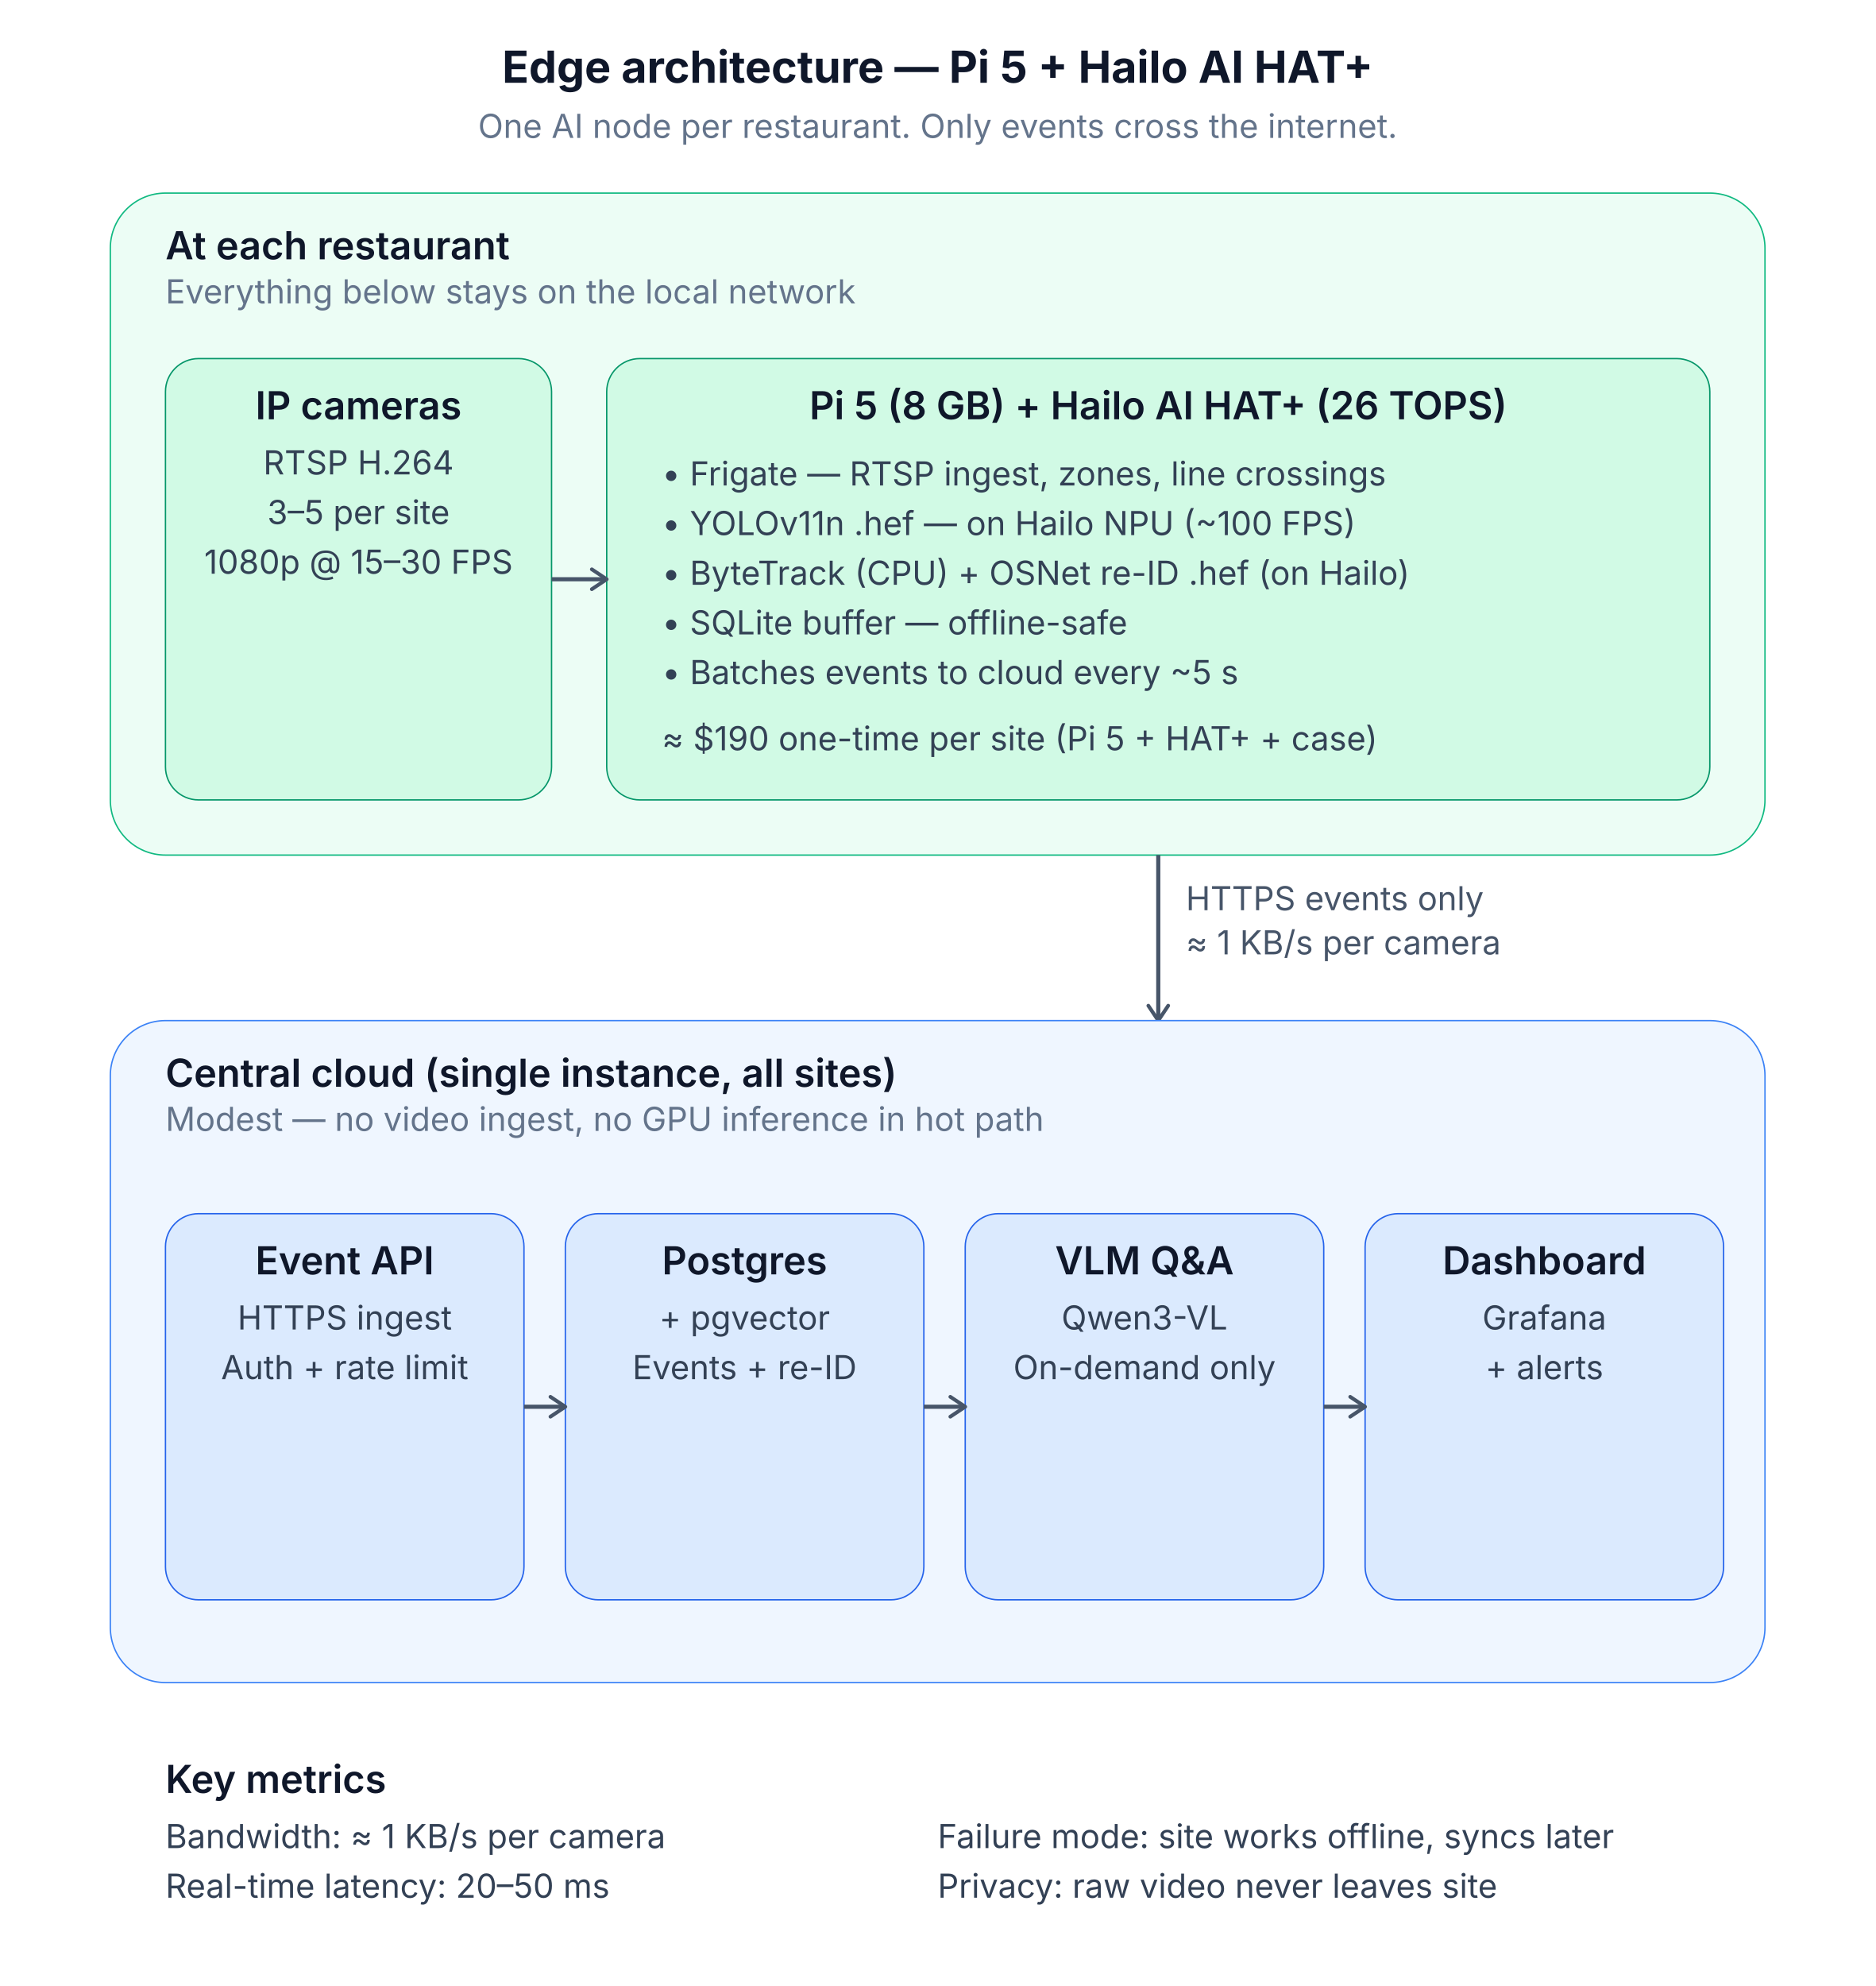
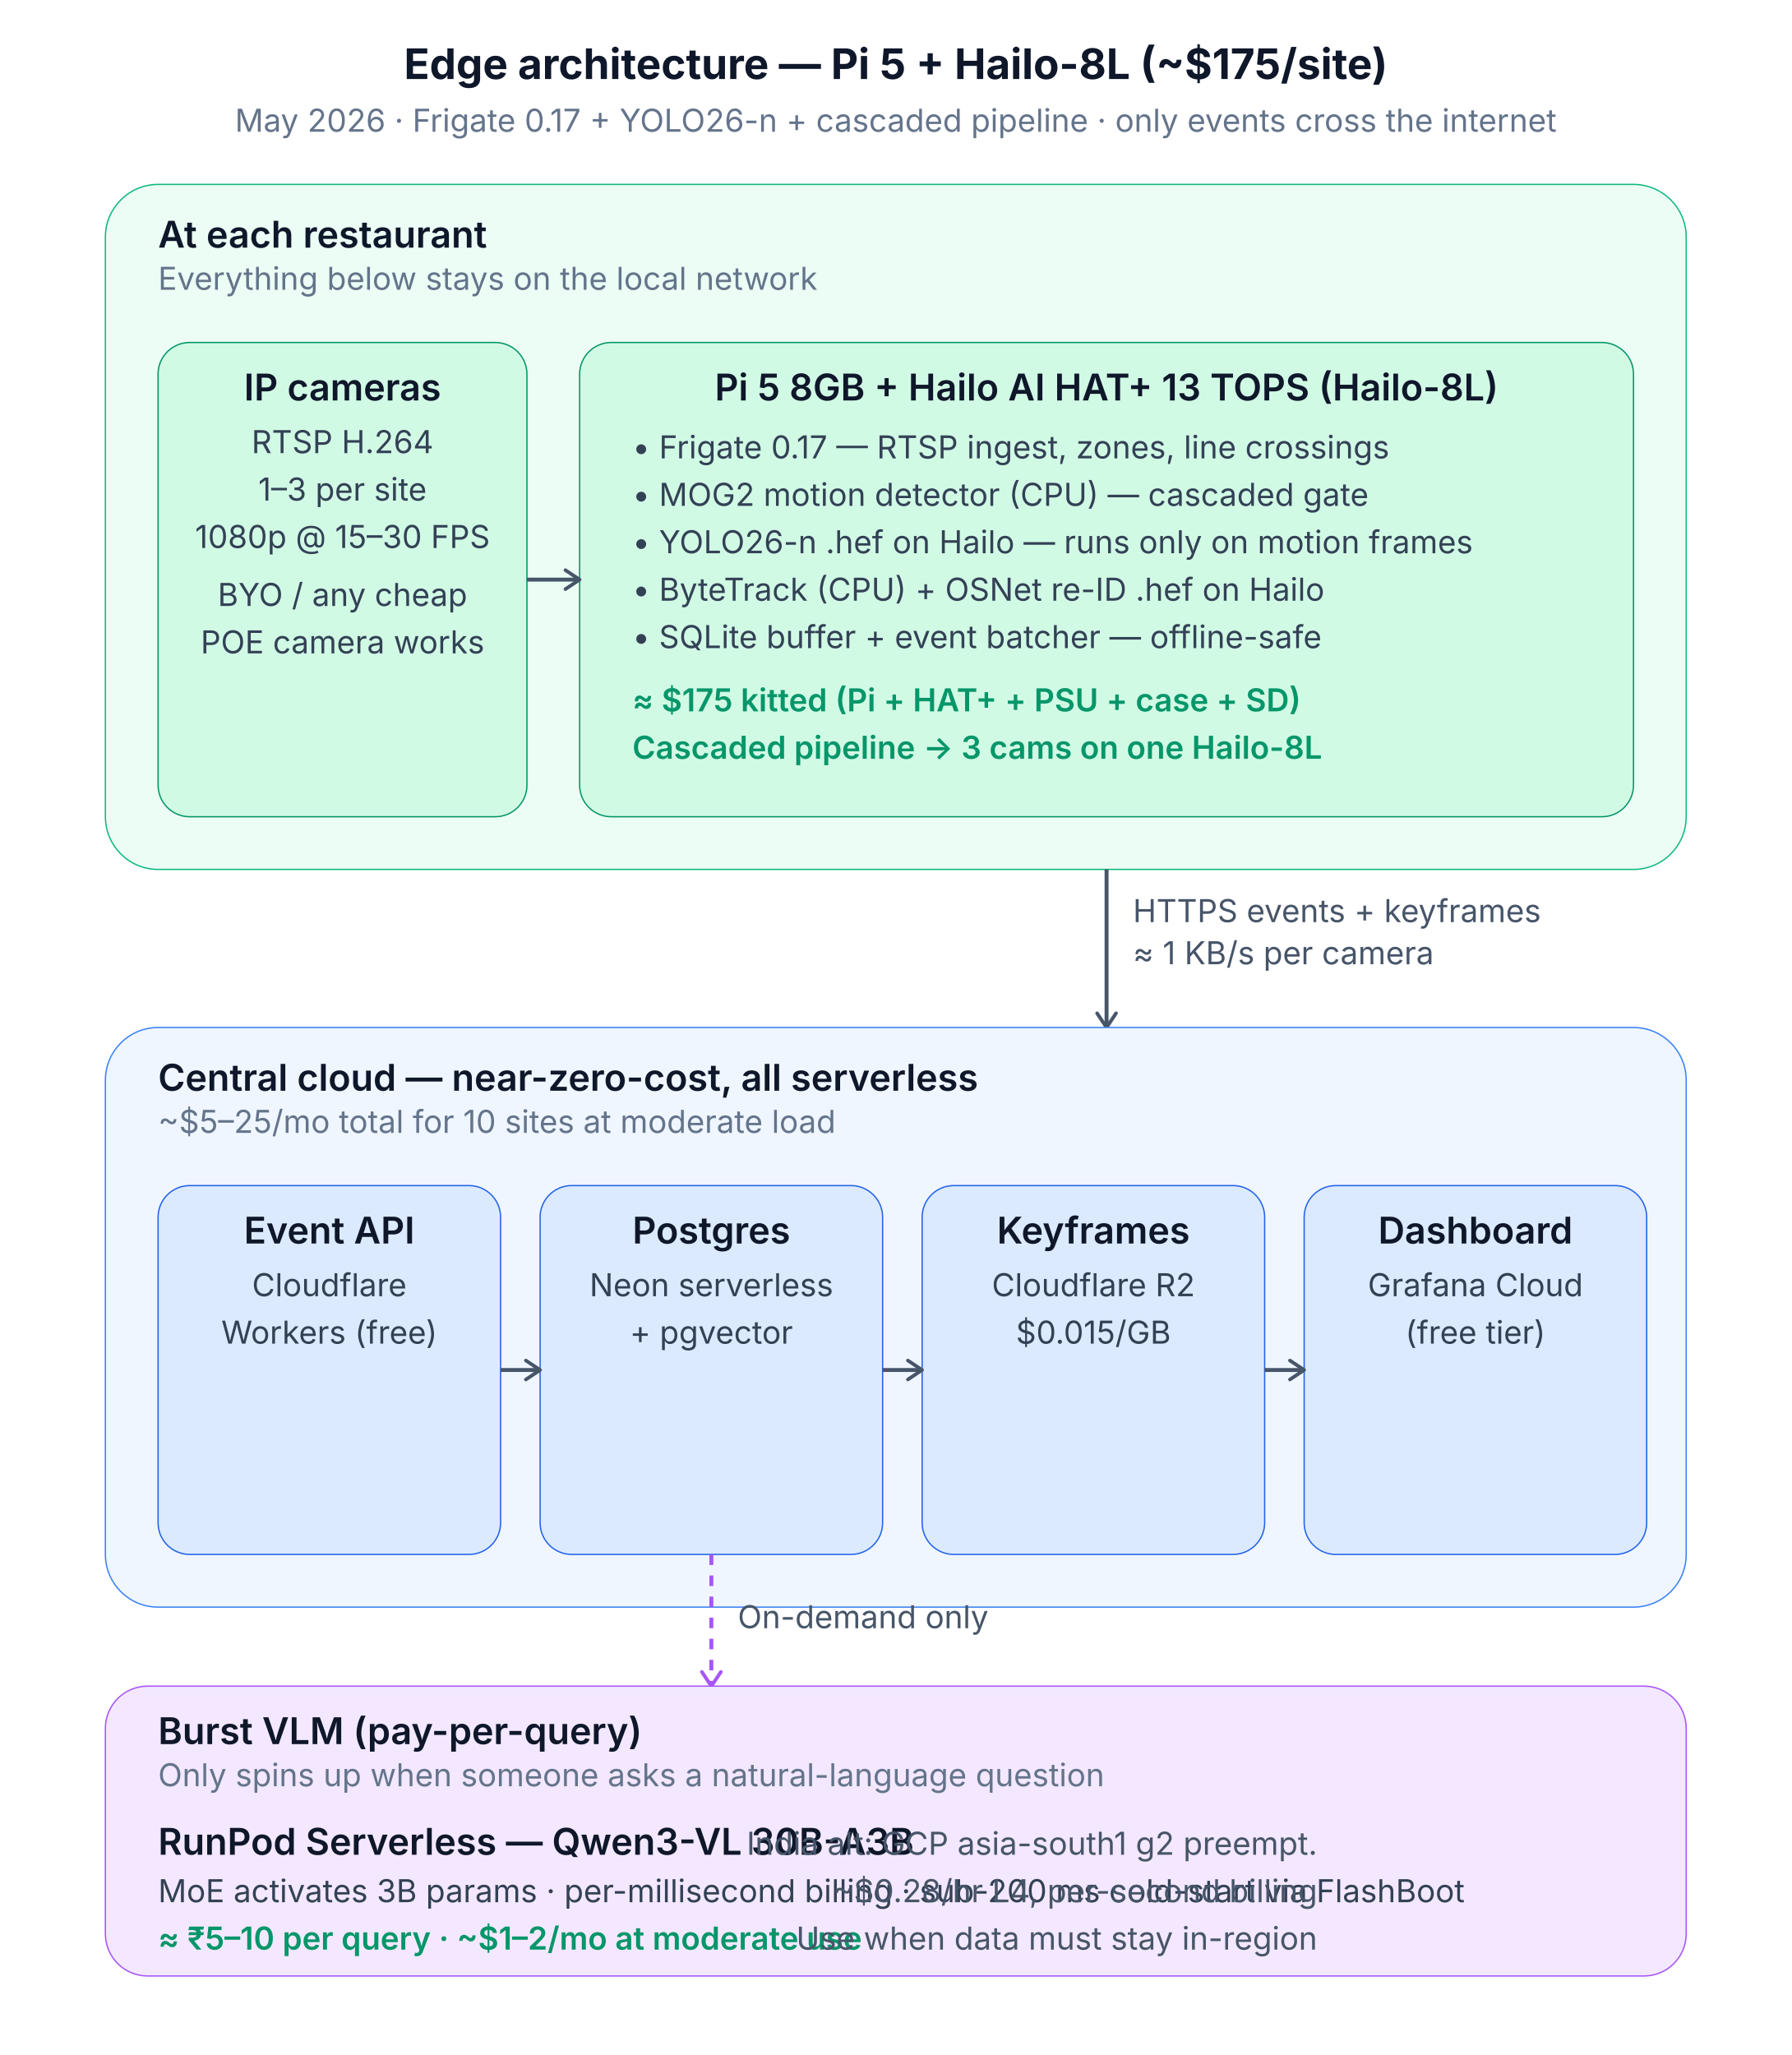
- <svg xmlns="http://www.w3.org/2000/svg" viewBox="0 0 680 720" width="100%" role="img">
+ <svg xmlns="http://www.w3.org/2000/svg" viewBox="0 0 680 780" width="100%" role="img">
  <style>
    .title { font: 700 16px system-ui, -apple-system, "Segoe UI", sans-serif; fill: #0f172a; }
    .subtitle { font: 400 12px system-ui, -apple-system, "Segoe UI", sans-serif; fill: #64748b; }
    .region-title { font: 600 14px system-ui, -apple-system, "Segoe UI", sans-serif; fill: #0f172a; }
    .box-title { font: 600 14px system-ui, -apple-system, "Segoe UI", sans-serif; fill: #0f172a; }
    .box-text { font: 400 12px system-ui, -apple-system, "Segoe UI", sans-serif; fill: #334155; }
    .arrow-label { font: 400 12px system-ui, -apple-system, "Segoe UI", sans-serif; fill: #475569; }
+     .accent { fill: #059669; font-weight: 600; }
    .site-container { fill: #ecfdf5; stroke: #10b981; }
    .site-box { fill: #d1fae5; stroke: #059669; }
    .cloud-container { fill: #eff6ff; stroke: #3b82f6; }
    .cloud-box { fill: #dbeafe; stroke: #2563eb; }
+     .burst-box { fill: #f3e8ff; stroke: #a855f7; }
    .arr { stroke: #475569; stroke-width: 1.5; fill: none; }
+     .arr-dashed { stroke: #a855f7; stroke-width: 1.5; fill: none; stroke-dasharray: 4 4; }
  </style>
  <defs>
    <marker id="arrow" viewBox="0 0 10 10" refX="8" refY="5" markerWidth="6" markerHeight="6" orient="auto-start-reverse">
      <path d="M2 1 L8 5 L2 9" fill="none" stroke="#475569" stroke-width="1.5" stroke-linecap="round" stroke-linejoin="round" />
    </marker>
+     <marker id="arrow-purple" viewBox="0 0 10 10" refX="8" refY="5" markerWidth="6" markerHeight="6" orient="auto-start-reverse">
+       <path d="M2 1 L8 5 L2 9" fill="none" stroke="#a855f7" stroke-width="1.5" stroke-linecap="round" stroke-linejoin="round" />
+     </marker>
  </defs>
-   <text class="title" x="340" y="30" text-anchor="middle">Edge architecture — Pi 5 + Hailo AI HAT+</text>
-   <text class="subtitle" x="340" y="50" text-anchor="middle">One AI node per restaurant. Only events cross the internet.</text>
-   <rect class="site-container" x="40" y="70" width="600" height="240" rx="20" stroke-width="0.5" />
+   <text class="title" x="340" y="30" text-anchor="middle">Edge architecture — Pi 5 + Hailo-8L (~$175/site)</text>
+   <text class="subtitle" x="340" y="50" text-anchor="middle">May 2026 · Frigate 0.17 + YOLO26-n + cascaded pipeline · only events cross the internet</text>
+   <rect class="site-container" x="40" y="70" width="600" height="260" rx="20" stroke-width="0.5" />
  <text class="region-title" x="60" y="94">At each restaurant</text>
  <text class="subtitle" x="60" y="110">Everything below stays on the local network</text>
-   <rect class="site-box" x="60" y="130" width="140" height="160" rx="12" stroke-width="0.5" />
+   <rect class="site-box" x="60" y="130" width="140" height="180" rx="12" stroke-width="0.5" />
  <text class="box-title" x="130" y="152" text-anchor="middle">IP cameras</text>
  <text class="box-text" x="130" y="172" text-anchor="middle">RTSP H.264</text>
-   <text class="box-text" x="130" y="190" text-anchor="middle">3–5 per site</text>
+   <text class="box-text" x="130" y="190" text-anchor="middle">1–3 per site</text>
  <text class="box-text" x="130" y="208" text-anchor="middle">1080p @ 15–30 FPS</text>
-   <rect class="site-box" x="220" y="130" width="400" height="160" rx="12" stroke-width="0.5" />
-   <text class="box-title" x="420" y="152" text-anchor="middle">Pi 5 (8 GB) + Hailo AI HAT+ (26 TOPS)</text>
-   <text class="box-text" x="240" y="176">• Frigate — RTSP ingest, zones, line crossings</text>
-   <text class="box-text" x="240" y="194">• YOLOv11n .hef — on Hailo NPU (~100 FPS)</text>
-   <text class="box-text" x="240" y="212">• ByteTrack (CPU) + OSNet re-ID .hef (on Hailo)</text>
-   <text class="box-text" x="240" y="230">• SQLite buffer — offline-safe</text>
-   <text class="box-text" x="240" y="248">• Batches events to cloud every ~5 s</text>
-   <text class="box-text" x="240" y="272">≈ $190 one-time per site (Pi 5 + HAT+ + case)</text>
-   <line x1="200" y1="210" x2="220" y2="210" class="arr" marker-end="url(#arrow)" />
-   <line x1="420" y1="310" x2="420" y2="370" class="arr" marker-end="url(#arrow)" />
-   <text class="arrow-label" x="430" y="330">HTTPS events only</text>
-   <text class="arrow-label" x="430" y="346">≈ 1 KB/s per camera</text>
-   <rect class="cloud-container" x="40" y="370" width="600" height="240" rx="20" stroke-width="0.5" />
-   <text class="region-title" x="60" y="394">Central cloud (single instance, all sites)</text>
-   <text class="subtitle" x="60" y="410">Modest — no video ingest, no GPU inference in hot path</text>
-   <rect class="cloud-box" x="60" y="440" width="130" height="140" rx="12" stroke-width="0.5" />
-   <text class="box-title" x="125" y="462" text-anchor="middle">Event API</text>
-   <text class="box-text" x="125" y="482" text-anchor="middle">HTTPS ingest</text>
-   <text class="box-text" x="125" y="500" text-anchor="middle">Auth + rate limit</text>
-   <rect class="cloud-box" x="205" y="440" width="130" height="140" rx="12" stroke-width="0.5" />
-   <text class="box-title" x="270" y="462" text-anchor="middle">Postgres</text>
-   <text class="box-text" x="270" y="482" text-anchor="middle">+ pgvector</text>
-   <text class="box-text" x="270" y="500" text-anchor="middle">Events + re-ID</text>
-   <rect class="cloud-box" x="350" y="440" width="130" height="140" rx="12" stroke-width="0.5" />
-   <text class="box-title" x="415" y="462" text-anchor="middle">VLM Q&amp;A</text>
-   <text class="box-text" x="415" y="482" text-anchor="middle">Qwen3-VL</text>
-   <text class="box-text" x="415" y="500" text-anchor="middle">On-demand only</text>
-   <rect class="cloud-box" x="495" y="440" width="130" height="140" rx="12" stroke-width="0.5" />
-   <text class="box-title" x="560" y="462" text-anchor="middle">Dashboard</text>
-   <text class="box-text" x="560" y="482" text-anchor="middle">Grafana</text>
-   <text class="box-text" x="560" y="500" text-anchor="middle">+ alerts</text>
-   <line x1="190" y1="510" x2="205" y2="510" class="arr" marker-end="url(#arrow)" />
-   <line x1="335" y1="510" x2="350" y2="510" class="arr" marker-end="url(#arrow)" />
-   <line x1="480" y1="510" x2="495" y2="510" class="arr" marker-end="url(#arrow)" />
-   <text class="region-title" x="60" y="650">Key metrics</text>
-   <text class="box-text" x="60" y="670">Bandwidth: ≈ 1 KB/s per camera</text>
-   <text class="box-text" x="60" y="688">Real-time latency: 20–50 ms</text>
-   <text class="box-text" x="340" y="670">Failure mode: site works offline, syncs later</text>
-   <text class="box-text" x="340" y="688">Privacy: raw video never leaves site</text>
+   <text class="box-text" x="130" y="230" text-anchor="middle">BYO / any cheap</text>
+   <text class="box-text" x="130" y="248" text-anchor="middle">POE camera works</text>
+   <rect class="site-box" x="220" y="130" width="400" height="180" rx="12" stroke-width="0.5" />
+   <text class="box-title" x="420" y="152" text-anchor="middle">Pi 5 8GB + Hailo AI HAT+ 13 TOPS (Hailo-8L)</text>
+   <text class="box-text" x="240" y="174">• Frigate 0.17 — RTSP ingest, zones, line crossings</text>
+   <text class="box-text" x="240" y="192">• MOG2 motion detector (CPU) — cascaded gate</text>
+   <text class="box-text" x="240" y="210">• YOLO26-n .hef on Hailo — runs only on motion frames</text>
+   <text class="box-text" x="240" y="228">• ByteTrack (CPU) + OSNet re-ID .hef on Hailo</text>
+   <text class="box-text" x="240" y="246">• SQLite buffer + event batcher — offline-safe</text>
+   <text class="box-text accent" x="240" y="270">≈ $175 kitted (Pi + HAT+ + PSU + case + SD)</text>
+   <text class="box-text accent" x="240" y="288">Cascaded pipeline → 3 cams on one Hailo-8L</text>
+   <line x1="200" y1="220" x2="220" y2="220" class="arr" marker-end="url(#arrow)" />
+   <line x1="420" y1="330" x2="420" y2="390" class="arr" marker-end="url(#arrow)" />
+   <text class="arrow-label" x="430" y="350">HTTPS events + keyframes</text>
+   <text class="arrow-label" x="430" y="366">≈ 1 KB/s per camera</text>
+   <rect class="cloud-container" x="40" y="390" width="600" height="220" rx="20" stroke-width="0.5" />
+   <text class="region-title" x="60" y="414">Central cloud — near-zero-cost, all serverless</text>
+   <text class="subtitle" x="60" y="430">~$5–25/mo total for 10 sites at moderate load</text>
+   <rect class="cloud-box" x="60" y="450" width="130" height="140" rx="12" stroke-width="0.5" />
+   <text class="box-title" x="125" y="472" text-anchor="middle">Event API</text>
+   <text class="box-text" x="125" y="492" text-anchor="middle">Cloudflare</text>
+   <text class="box-text" x="125" y="510" text-anchor="middle">Workers (free)</text>
+   <rect class="cloud-box" x="205" y="450" width="130" height="140" rx="12" stroke-width="0.5" />
+   <text class="box-title" x="270" y="472" text-anchor="middle">Postgres</text>
+   <text class="box-text" x="270" y="492" text-anchor="middle">Neon serverless</text>
+   <text class="box-text" x="270" y="510" text-anchor="middle">+ pgvector</text>
+   <rect class="cloud-box" x="350" y="450" width="130" height="140" rx="12" stroke-width="0.5" />
+   <text class="box-title" x="415" y="472" text-anchor="middle">Keyframes</text>
+   <text class="box-text" x="415" y="492" text-anchor="middle">Cloudflare R2</text>
+   <text class="box-text" x="415" y="510" text-anchor="middle">$0.015/GB</text>
+   <rect class="cloud-box" x="495" y="450" width="130" height="140" rx="12" stroke-width="0.5" />
+   <text class="box-title" x="560" y="472" text-anchor="middle">Dashboard</text>
+   <text class="box-text" x="560" y="492" text-anchor="middle">Grafana Cloud</text>
+   <text class="box-text" x="560" y="510" text-anchor="middle">(free tier)</text>
+   <line x1="190" y1="520" x2="205" y2="520" class="arr" marker-end="url(#arrow)" />
+   <line x1="335" y1="520" x2="350" y2="520" class="arr" marker-end="url(#arrow)" />
+   <line x1="480" y1="520" x2="495" y2="520" class="arr" marker-end="url(#arrow)" />
+   <line x1="270" y1="590" x2="270" y2="640" class="arr-dashed" marker-end="url(#arrow-purple)" />
+   <text class="arrow-label" x="280" y="618" fill="#a855f7">On-demand only</text>
+   <rect class="burst-box" x="40" y="640" width="600" height="110" rx="16" stroke-width="0.5" />
+   <text class="region-title" x="60" y="662">Burst VLM (pay-per-query)</text>
+   <text class="subtitle" x="60" y="678">Only spins up when someone asks a natural-language question</text>
+   <text class="box-title" x="60" y="704">RunPod Serverless — Qwen3-VL 30B-A3B</text>
+   <text class="box-text" x="60" y="722">MoE activates 3B params · per-millisecond billing · sub-200 ms cold-start via FlashBoot</text>
+   <text class="box-text accent" x="60" y="740">≈ ₹5–10 per query · ~$1–2/mo at moderate use</text>
+   <text class="arrow-label" x="500" y="704" text-anchor="end">India alt: GCP asia-south1 g2 preempt.</text>
+   <text class="arrow-label" x="500" y="722" text-anchor="end">~$0.28/hr L4, per-second billing</text>
+   <text class="arrow-label" x="500" y="740" text-anchor="end">Use when data must stay in-region</text>
</svg>
